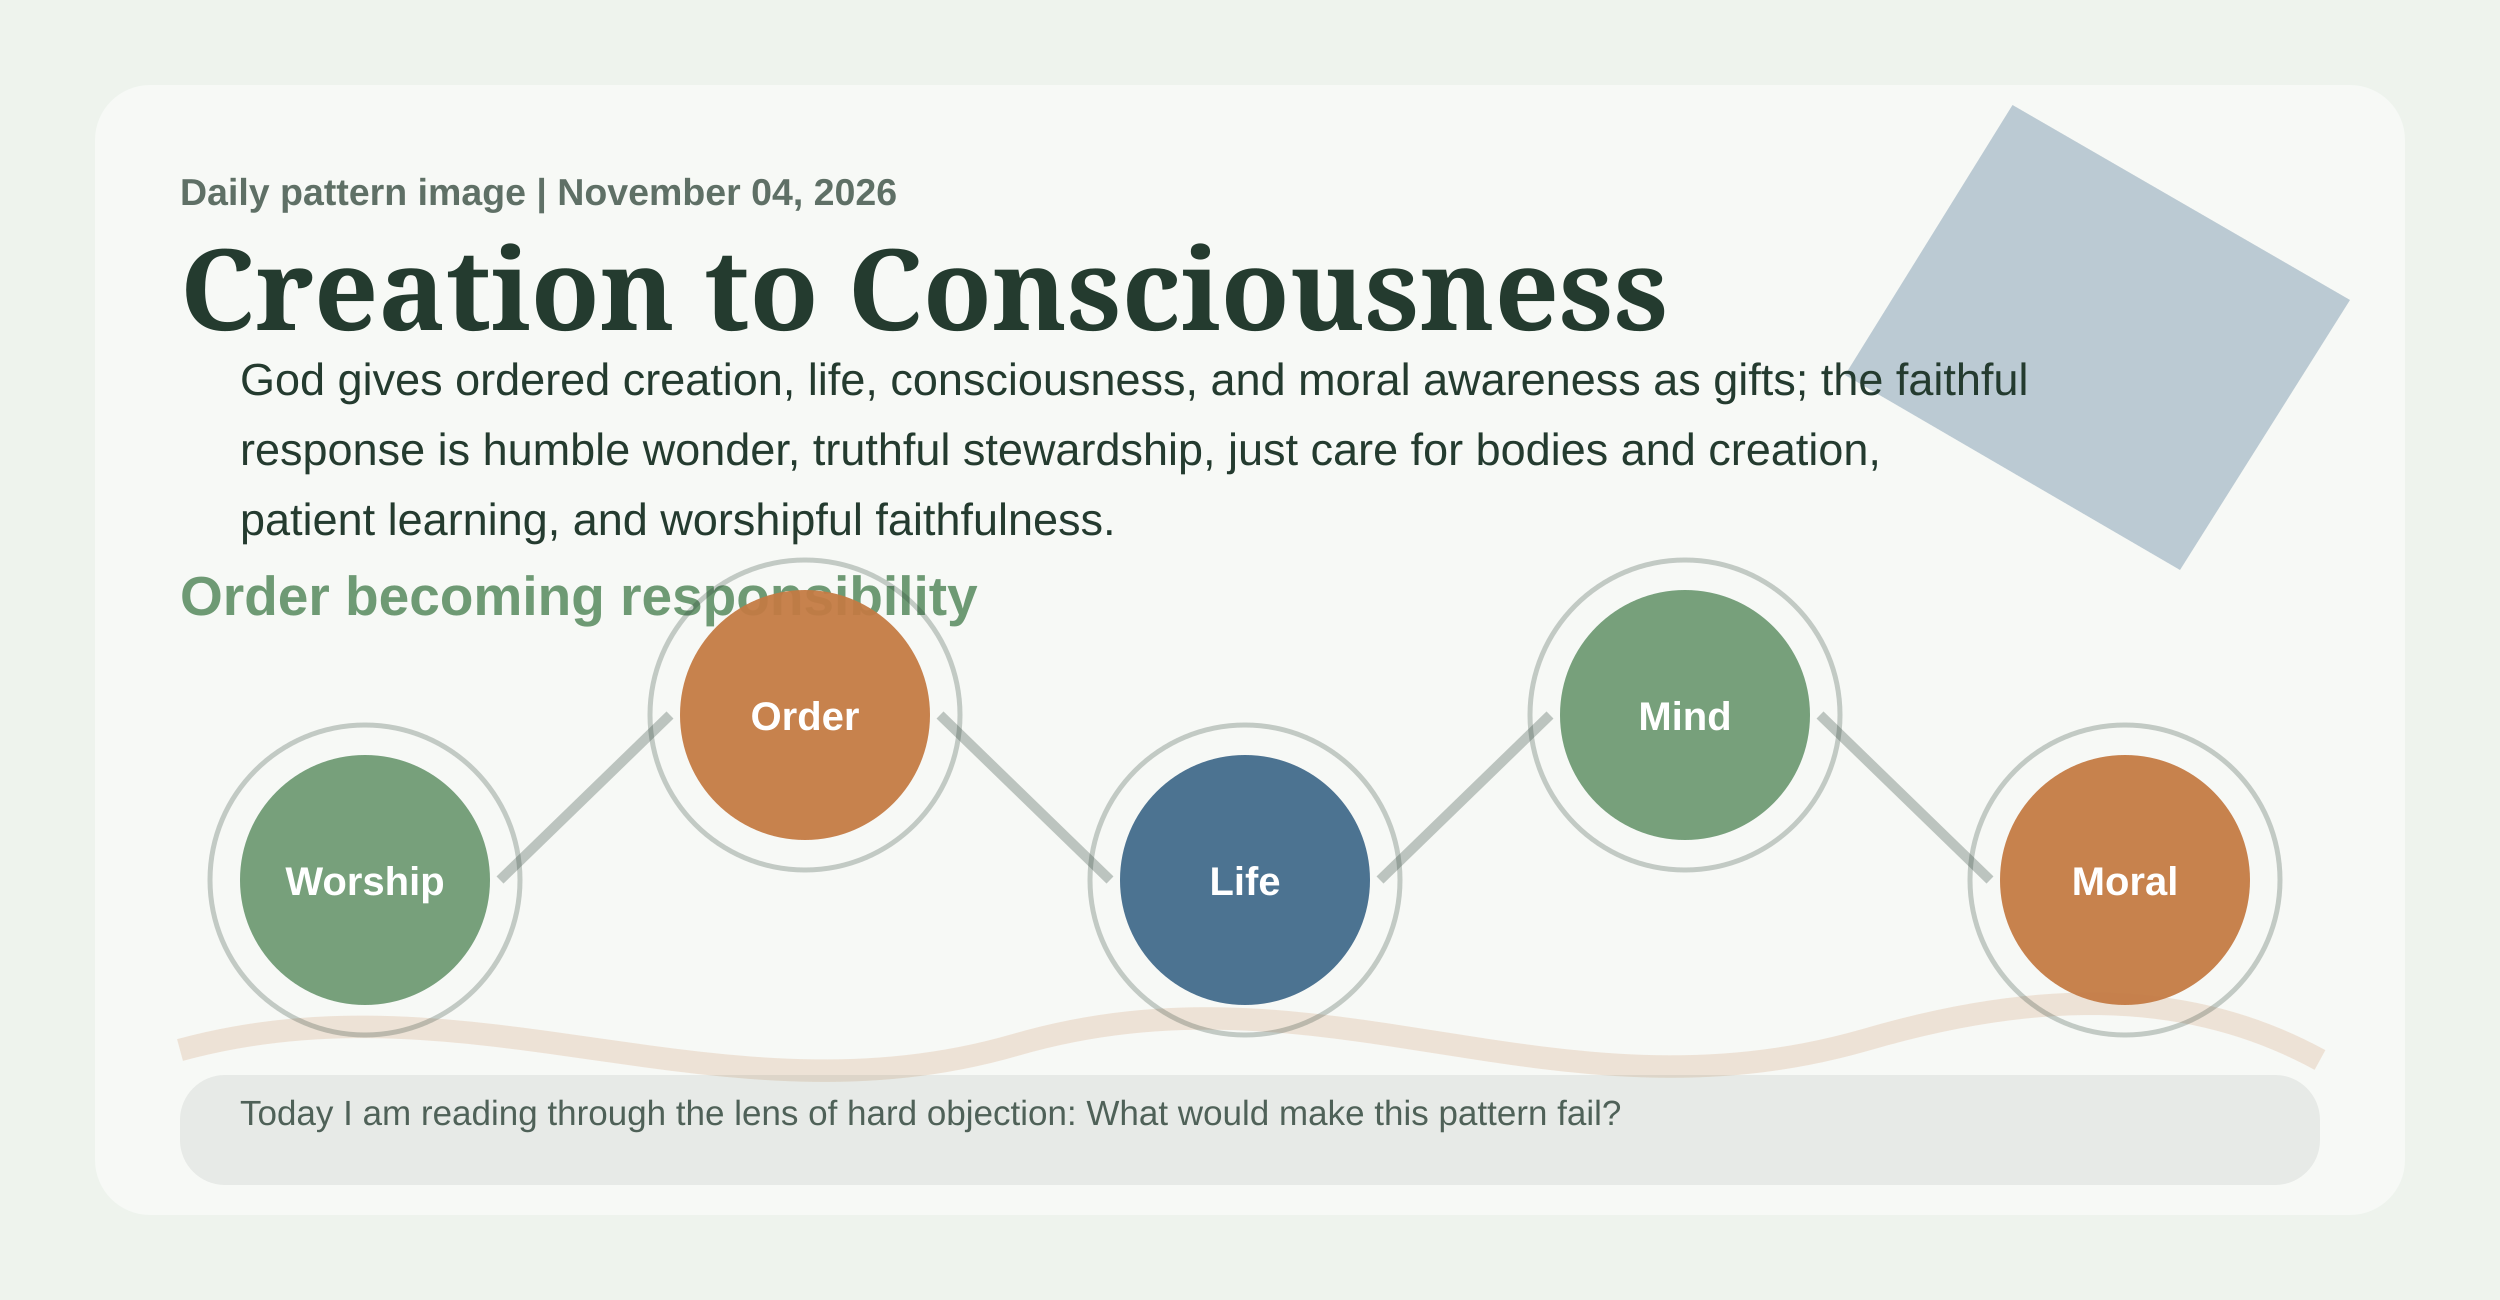
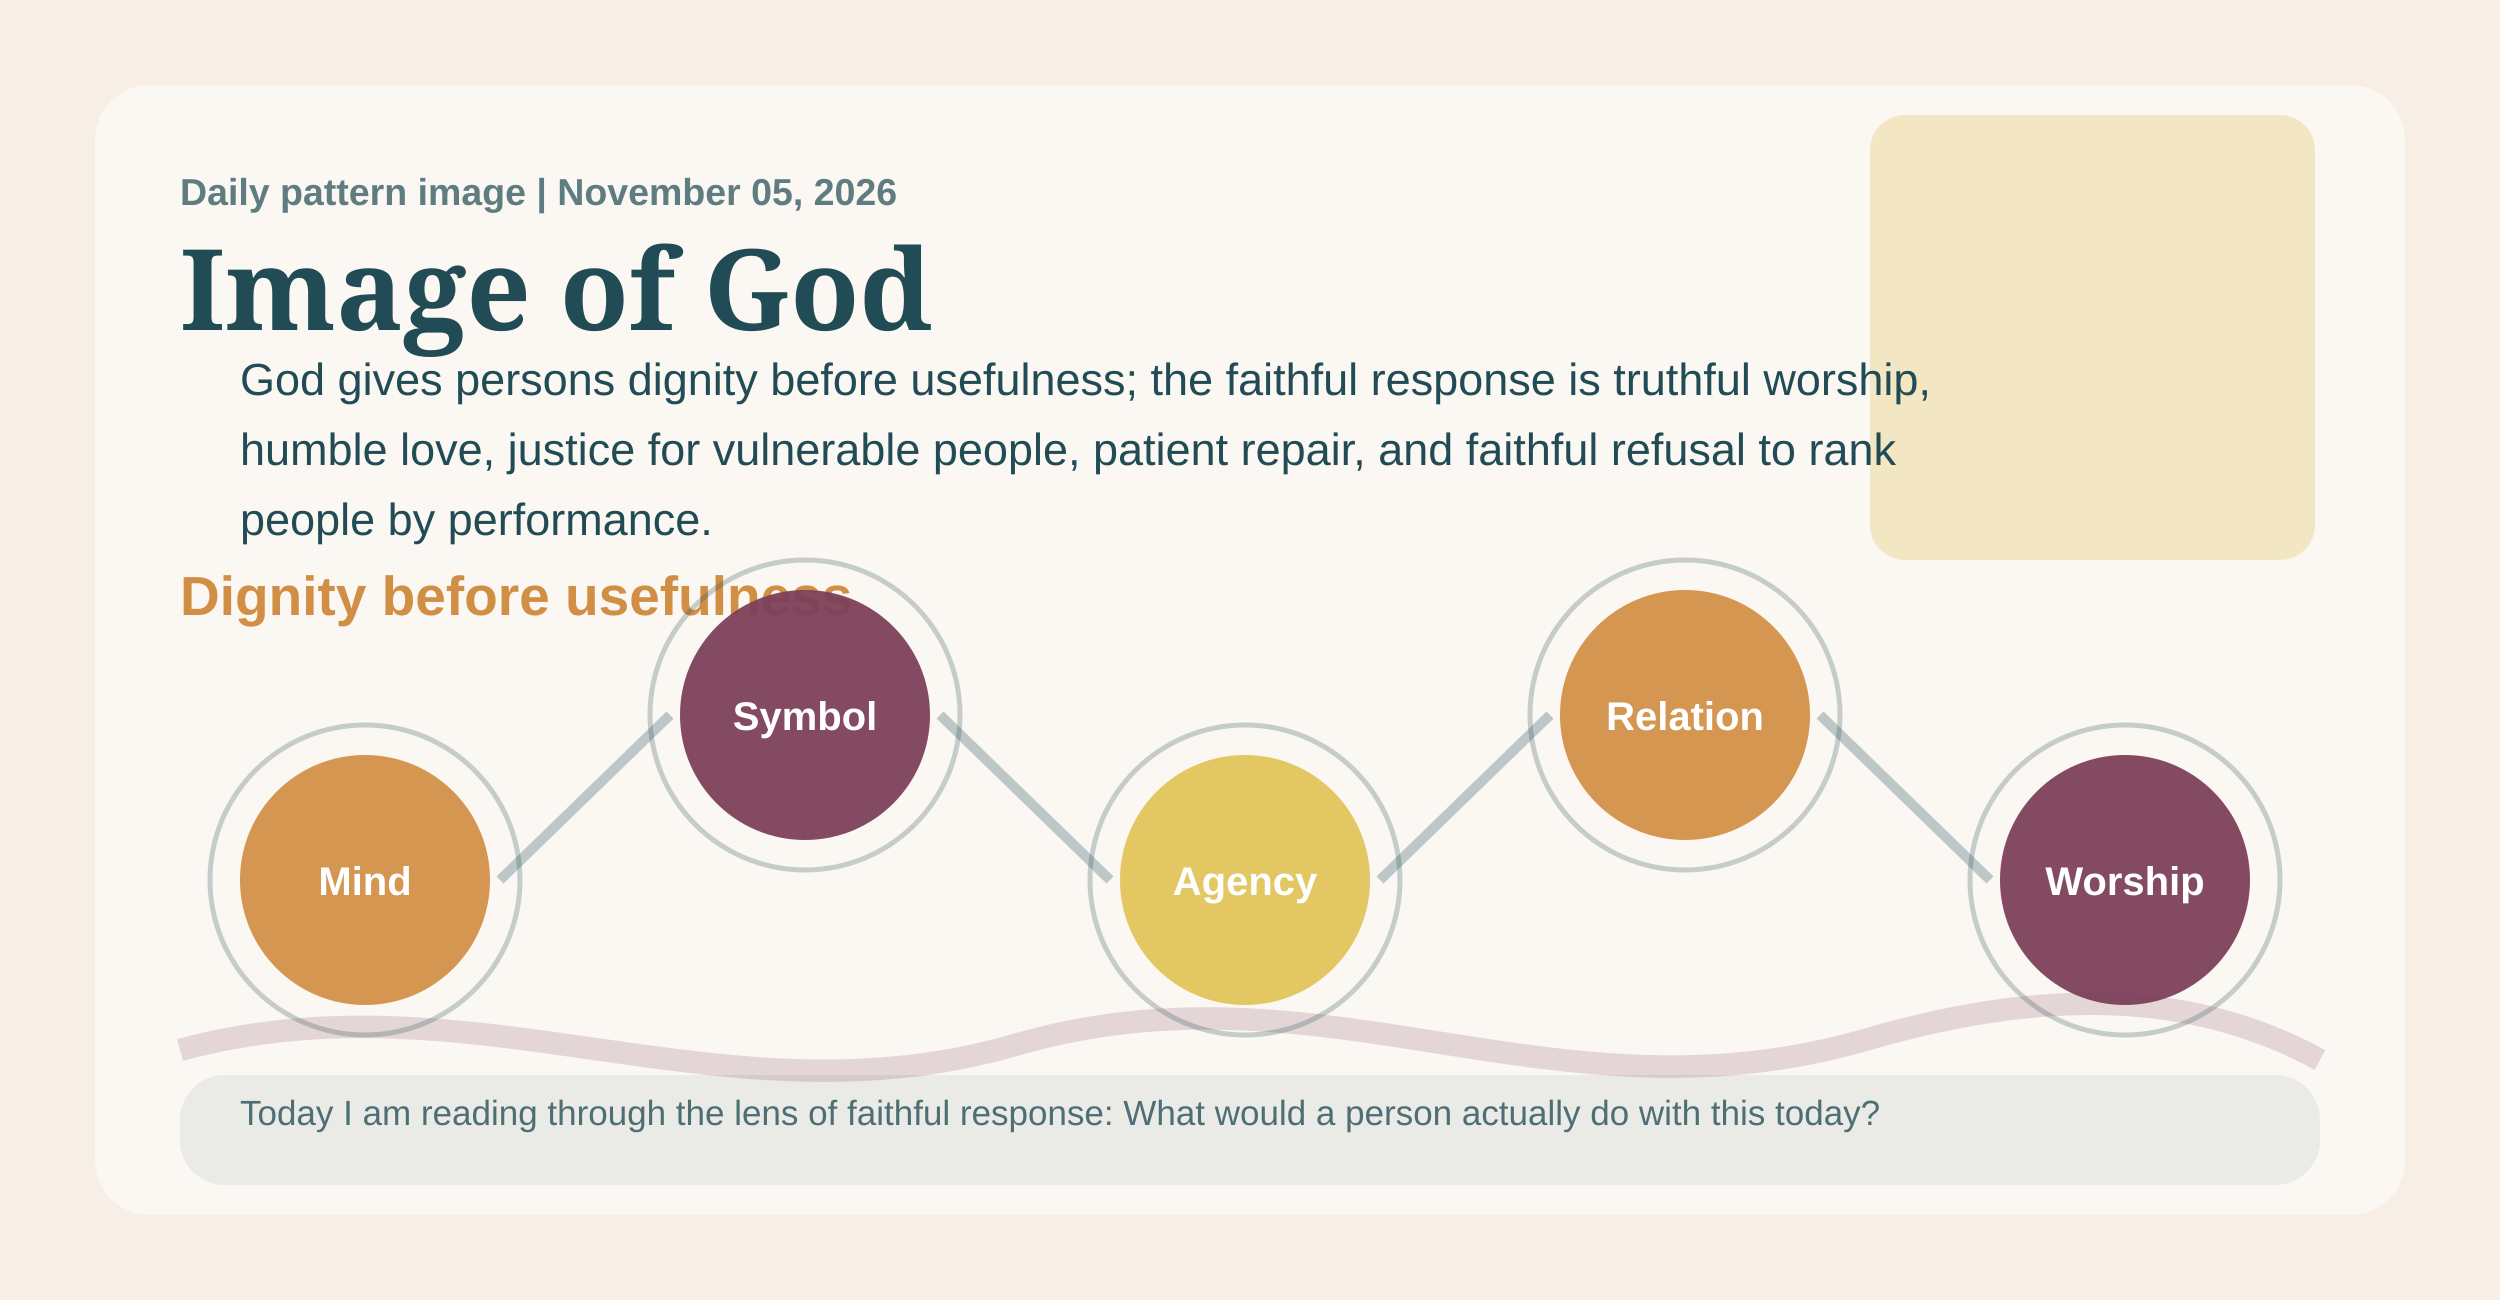
<svg xmlns="http://www.w3.org/2000/svg" width="1000" height="520" viewBox="0 0 1000 520" role="img" aria-labelledby="title desc">
  <style>
-     .eyebrow { font: 700 15px Arial, sans-serif; letter-spacing: 0; fill: #243b2f; opacity: 0.72; }
-     .title { font: 700 45px Georgia, serif; letter-spacing: 0; fill: #243b2f; }
-     .subtitle { font: 700 22px Arial, sans-serif; letter-spacing: 0; fill: #6e9a74; }
-     .body { font: 18px Arial, sans-serif; letter-spacing: 0; fill: #243b2f; }
-     .small { font: 14px Arial, sans-serif; letter-spacing: 0; fill: #243b2f; opacity: 0.78; }
+     .eyebrow { font: 700 15px Arial, sans-serif; letter-spacing: 0; fill: #224c55; opacity: 0.72; }
+     .title { font: 700 45px Georgia, serif; letter-spacing: 0; fill: #224c55; }
+     .subtitle { font: 700 22px Arial, sans-serif; letter-spacing: 0; fill: #d18f46; }
+     .body { font: 18px Arial, sans-serif; letter-spacing: 0; fill: #224c55; }
+     .small { font: 14px Arial, sans-serif; letter-spacing: 0; fill: #224c55; opacity: 0.78; }
    .node { font: 700 16px Arial, sans-serif; letter-spacing: 0; fill: #ffffff; }
  </style>
-   <rect width="1000" height="520" fill="#eef3ed" />
+   <rect width="1000" height="520" fill="#f7efe5" />
  <rect x="38" y="34" width="924" height="452" rx="22" fill="#ffffff" opacity="0.50" />
-   <path d="M805 42 L940 120 L872 228 L738 150 Z" fill="#416a8b" opacity="0.33" />
-   <path d="M72 420 C190 388 288 452 406 418 C530 382 620 452 746 416 C828 392 884 400 928 424" fill="none" stroke="#c47a43" stroke-width="9" opacity="0.18" />
-   <text x="72" y="82" class="eyebrow">Daily pattern image | November 04, 2026</text>
-   <text x="72" y="132" class="title">Creation to Consciousness</text>
-   <text x="72" y="246" class="subtitle">Order becoming responsibility</text>
-   <text x="96" y="158" class="body">God gives ordered creation, life, consciousness, and moral awareness as gifts; the faithful</text>
-   <text x="96" y="186" class="body">response is humble wonder, truthful stewardship, just care for bodies and creation,</text>
-   <text x="96" y="214" class="body">patient learning, and worshipful faithfulness.</text>
-   <line x1="200" y1="352" x2="268" y2="286" stroke="#243b2f" stroke-width="4" opacity="0.28" />
-   <line x1="376" y1="286" x2="444" y2="352" stroke="#243b2f" stroke-width="4" opacity="0.28" />
-   <line x1="552" y1="352" x2="620" y2="286" stroke="#243b2f" stroke-width="4" opacity="0.28" />
-   <line x1="728" y1="286" x2="796" y2="352" stroke="#243b2f" stroke-width="4" opacity="0.28" />
-   <circle cx="146" cy="352" r="50" fill="#6e9a74" opacity="0.94" />
-   <circle cx="146" cy="352" r="62" fill="none" stroke="#243b2f" stroke-width="2" opacity="0.25" />
-   <text x="146" y="358" text-anchor="middle" class="node">Worship</text>
-   <circle cx="322" cy="286" r="50" fill="#c47a43" opacity="0.94" />
-   <circle cx="322" cy="286" r="62" fill="none" stroke="#243b2f" stroke-width="2" opacity="0.25" />
-   <text x="322" y="292" text-anchor="middle" class="node">Order</text>
-   <circle cx="498" cy="352" r="50" fill="#416a8b" opacity="0.94" />
-   <circle cx="498" cy="352" r="62" fill="none" stroke="#243b2f" stroke-width="2" opacity="0.25" />
-   <text x="498" y="358" text-anchor="middle" class="node">Life</text>
-   <circle cx="674" cy="286" r="50" fill="#6e9a74" opacity="0.94" />
-   <circle cx="674" cy="286" r="62" fill="none" stroke="#243b2f" stroke-width="2" opacity="0.25" />
-   <text x="674" y="292" text-anchor="middle" class="node">Mind</text>
-   <circle cx="850" cy="352" r="50" fill="#c47a43" opacity="0.94" />
-   <circle cx="850" cy="352" r="62" fill="none" stroke="#243b2f" stroke-width="2" opacity="0.25" />
-   <text x="850" y="358" text-anchor="middle" class="node">Moral</text>
-   <rect x="72" y="430" width="856" height="44" rx="18" fill="#243b2f" opacity="0.08" />
-   <text x="96" y="450" class="small">Today I am reading through the lens of hard objection: What would make this pattern fail?</text>
+   <rect x="748" y="46" width="178" height="178" rx="14" fill="#e0c35a" opacity="0.31" />
+   <path d="M72 420 C190 388 288 452 406 418 C530 382 620 452 746 416 C828 392 884 400 928 424" fill="none" stroke="#7c3f58" stroke-width="9" opacity="0.18" />
+   <text x="72" y="82" class="eyebrow">Daily pattern image | November 05, 2026</text>
+   <text x="72" y="132" class="title">Image of God</text>
+   <text x="72" y="246" class="subtitle">Dignity before usefulness</text>
+   <text x="96" y="158" class="body">God gives persons dignity before usefulness; the faithful response is truthful worship,</text>
+   <text x="96" y="186" class="body">humble love, justice for vulnerable people, patient repair, and faithful refusal to rank</text>
+   <text x="96" y="214" class="body">people by performance.</text>
+   <line x1="200" y1="352" x2="268" y2="286" stroke="#224c55" stroke-width="4" opacity="0.28" />
+   <line x1="376" y1="286" x2="444" y2="352" stroke="#224c55" stroke-width="4" opacity="0.28" />
+   <line x1="552" y1="352" x2="620" y2="286" stroke="#224c55" stroke-width="4" opacity="0.28" />
+   <line x1="728" y1="286" x2="796" y2="352" stroke="#224c55" stroke-width="4" opacity="0.28" />
+   <circle cx="146" cy="352" r="50" fill="#d18f46" opacity="0.94" />
+   <circle cx="146" cy="352" r="62" fill="none" stroke="#224c55" stroke-width="2" opacity="0.25" />
+   <text x="146" y="358" text-anchor="middle" class="node">Mind</text>
+   <circle cx="322" cy="286" r="50" fill="#7c3f58" opacity="0.94" />
+   <circle cx="322" cy="286" r="62" fill="none" stroke="#224c55" stroke-width="2" opacity="0.25" />
+   <text x="322" y="292" text-anchor="middle" class="node">Symbol</text>
+   <circle cx="498" cy="352" r="50" fill="#e0c35a" opacity="0.94" />
+   <circle cx="498" cy="352" r="62" fill="none" stroke="#224c55" stroke-width="2" opacity="0.25" />
+   <text x="498" y="358" text-anchor="middle" class="node">Agency</text>
+   <circle cx="674" cy="286" r="50" fill="#d18f46" opacity="0.94" />
+   <circle cx="674" cy="286" r="62" fill="none" stroke="#224c55" stroke-width="2" opacity="0.25" />
+   <text x="674" y="292" text-anchor="middle" class="node">Relation</text>
+   <circle cx="850" cy="352" r="50" fill="#7c3f58" opacity="0.94" />
+   <circle cx="850" cy="352" r="62" fill="none" stroke="#224c55" stroke-width="2" opacity="0.25" />
+   <text x="850" y="358" text-anchor="middle" class="node">Worship</text>
+   <rect x="72" y="430" width="856" height="44" rx="18" fill="#224c55" opacity="0.08" />
+   <text x="96" y="450" class="small">Today I am reading through the lens of faithful response: What would a person actually do with this today?</text>
</svg>
